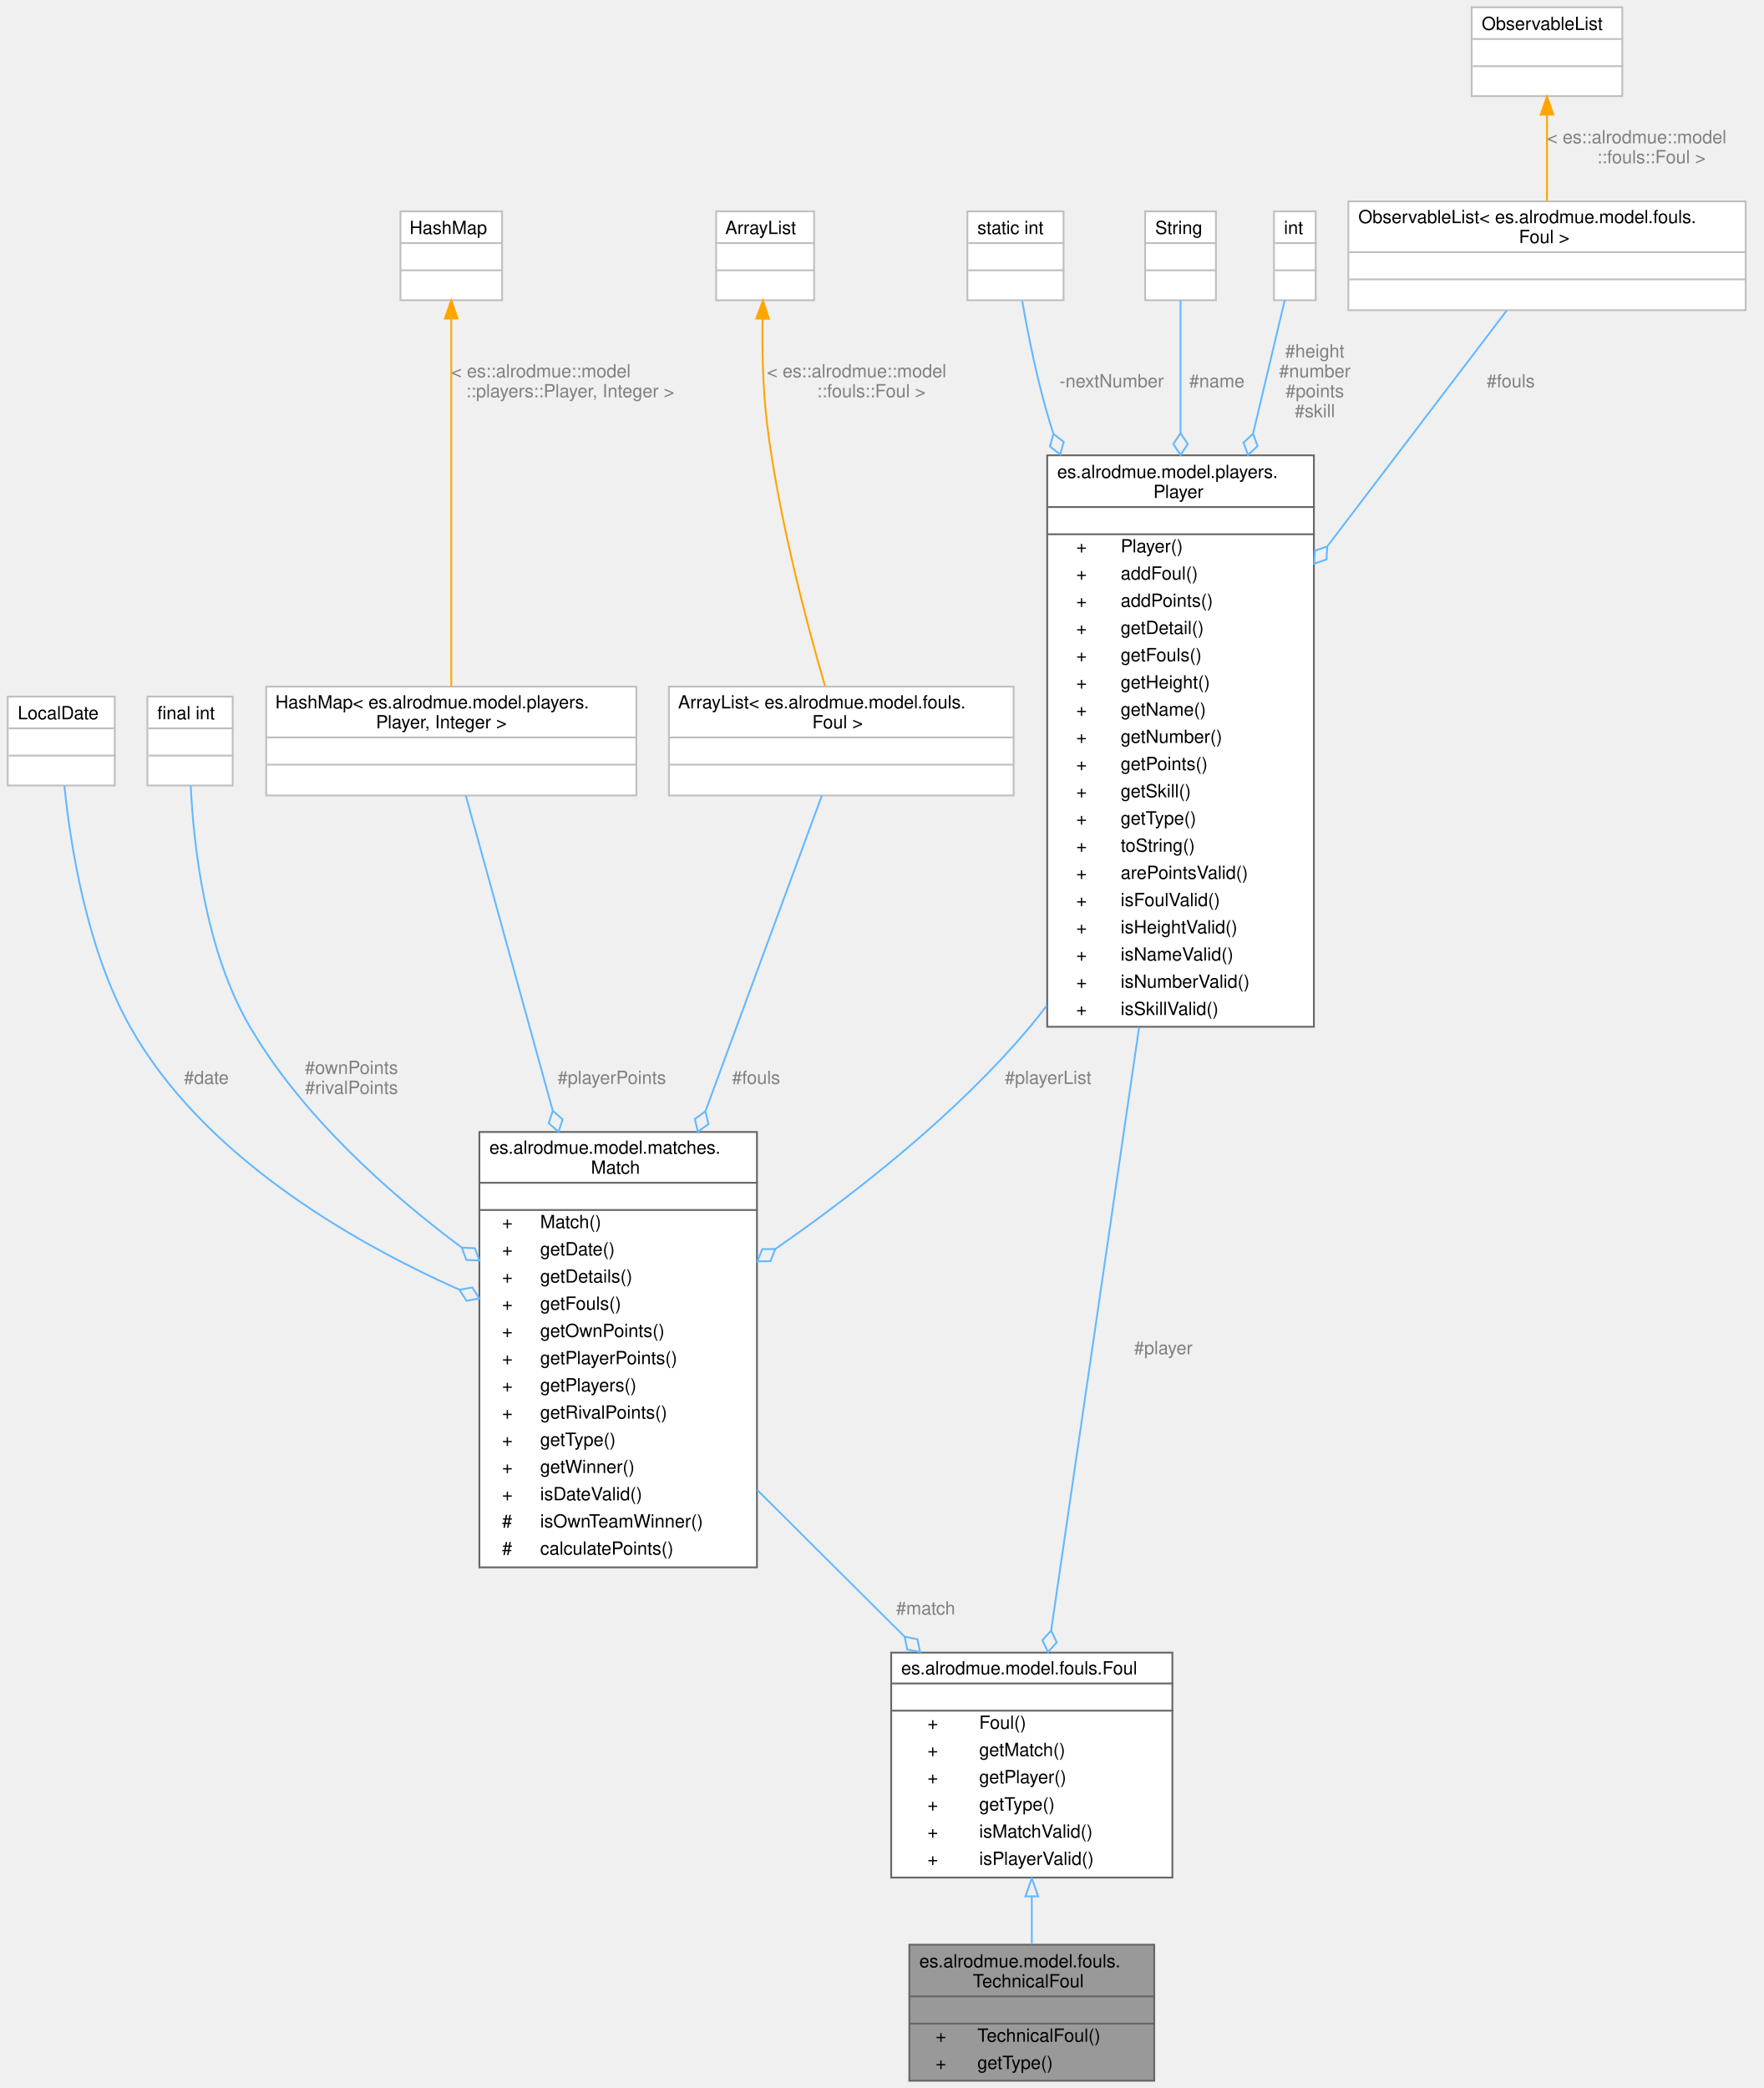
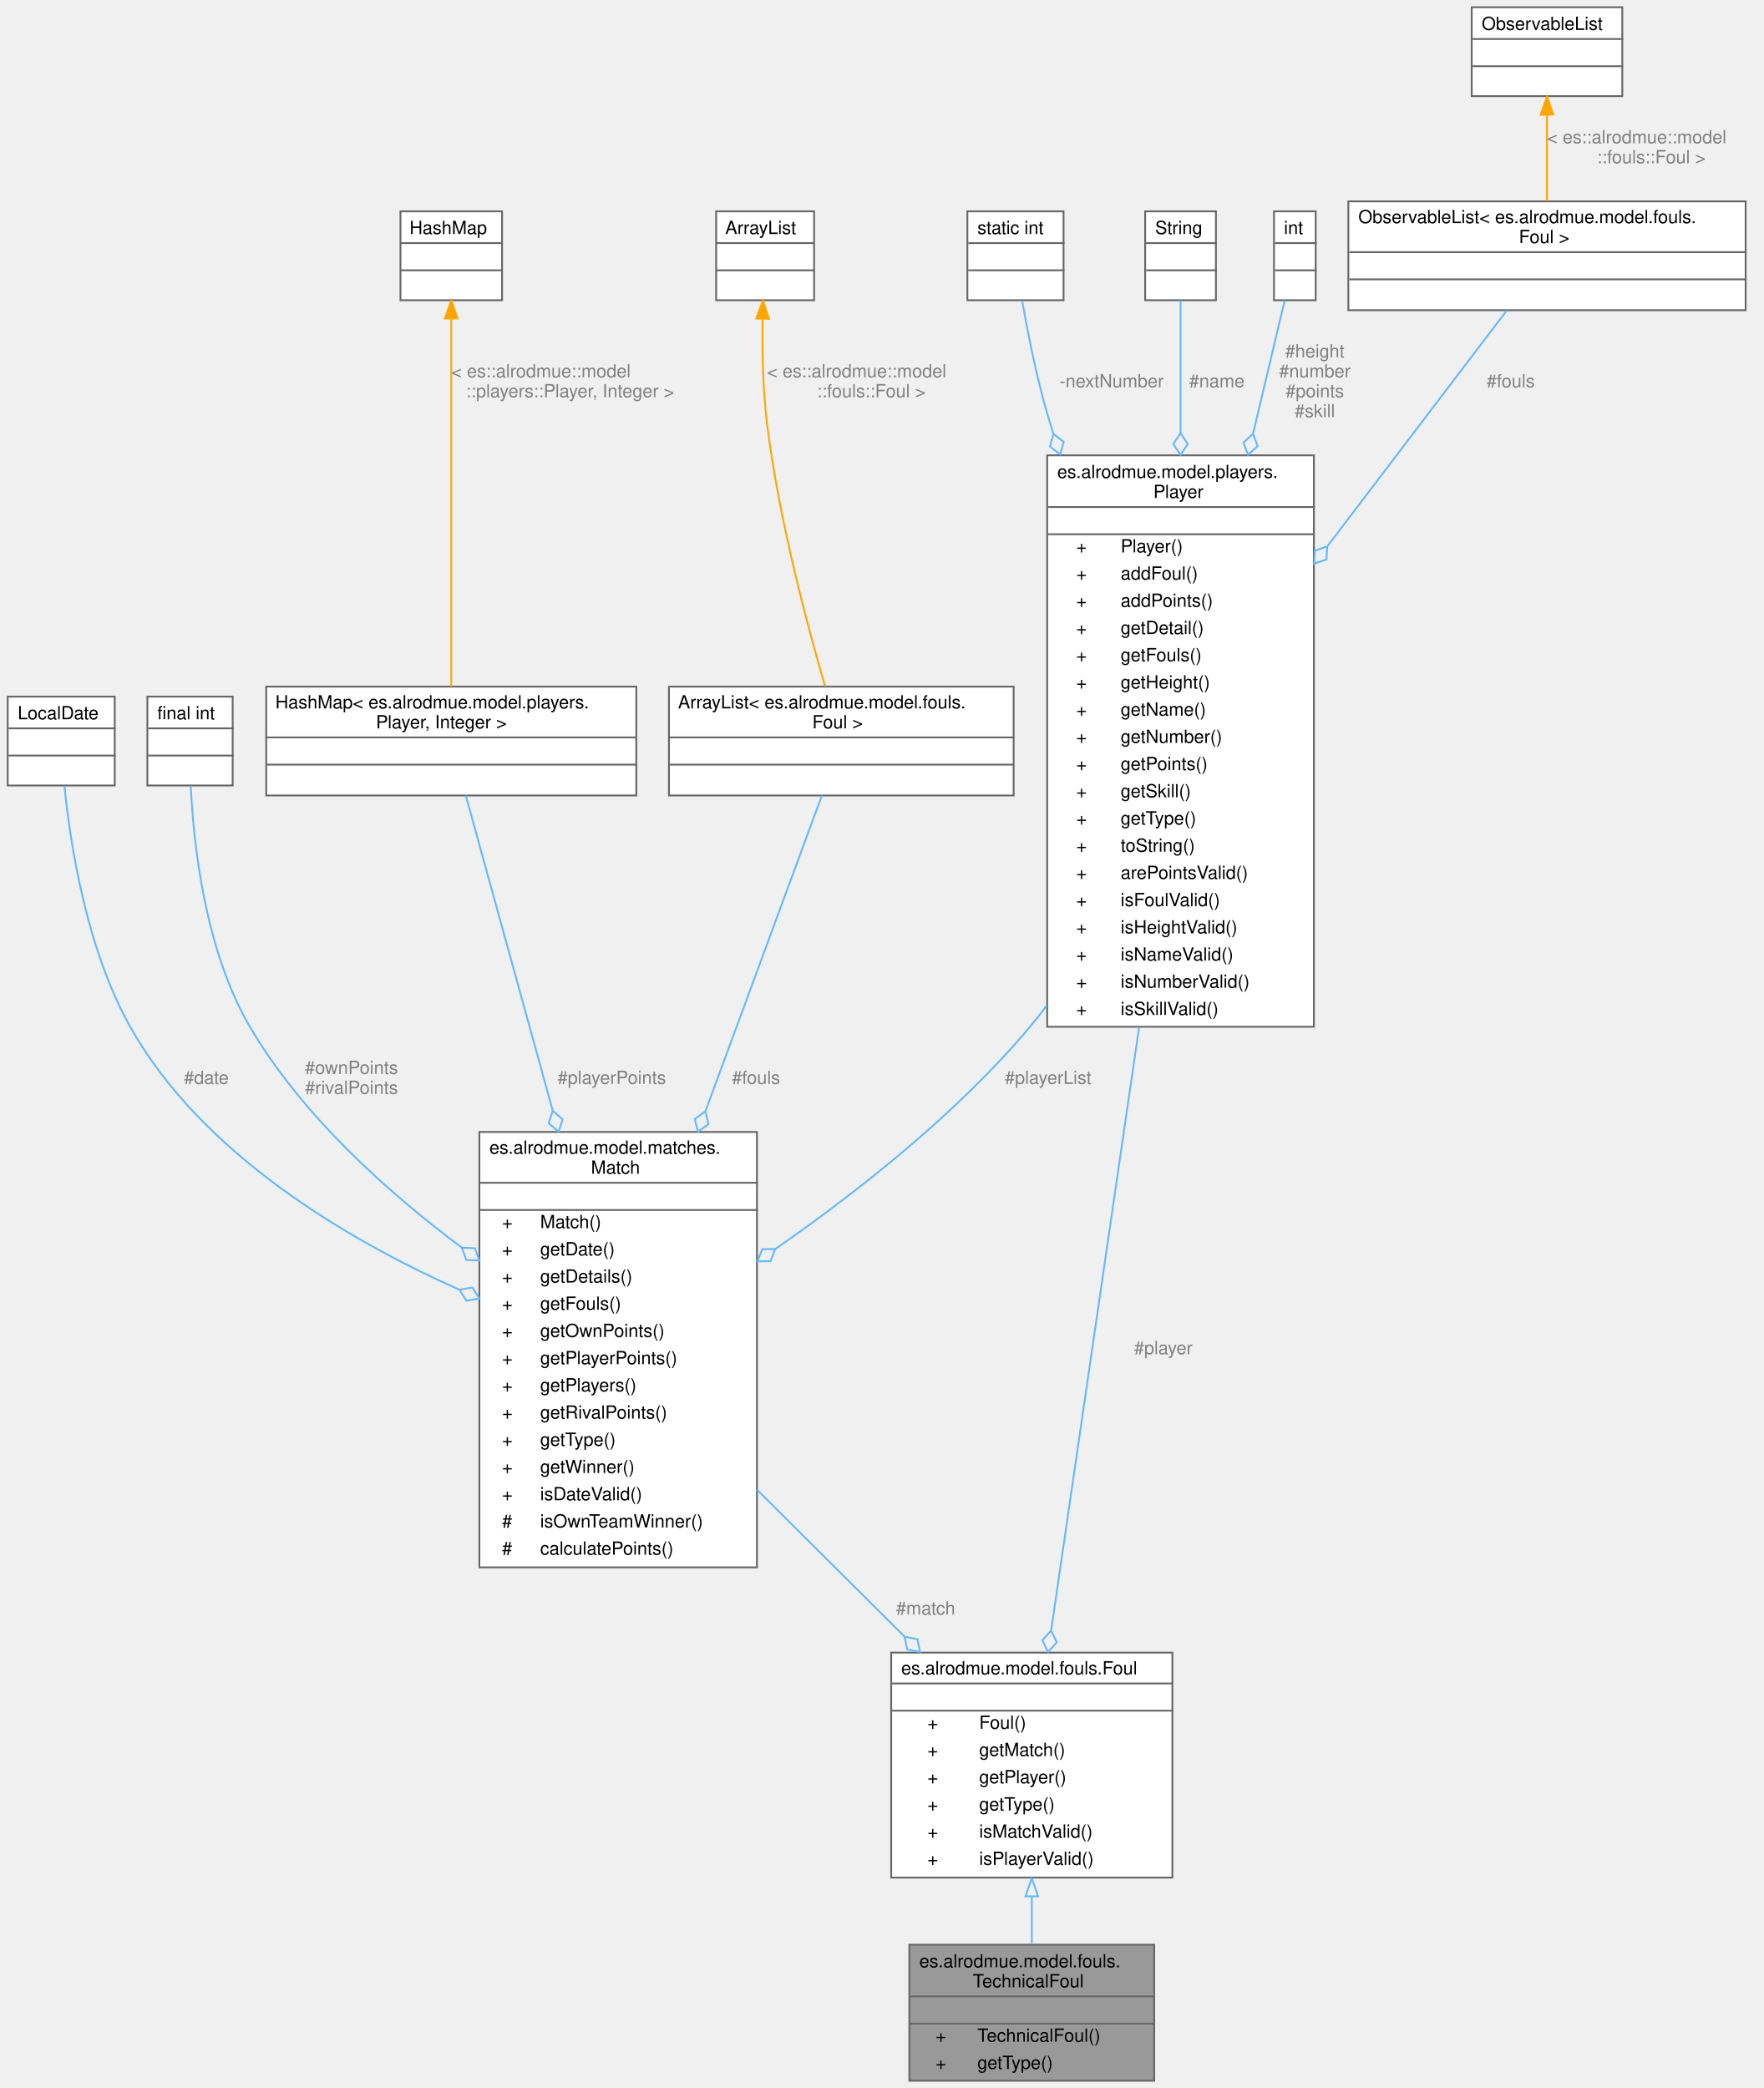
<svg xmlns="http://www.w3.org/2000/svg" xmlns:xlink="http://www.w3.org/1999/xlink" width="972pt" height="1151pt" viewBox="0.00 0.00 971.50 1151.00">
  <g id="graph0" class="graph" transform="scale(1 1) rotate(0) translate(4 1147)">
    <g id="Node000001" class="node">
      <g id="a_Node000001">
        <a xlink:title=" ">
          <polygon fill="#999999" stroke="transparent" points="632,-75 497,-75 497,0 632,0 632,-75" />
          <text text-anchor="start" x="502.5" y="-62.5" font-family="Helvetica,sans-Serif" font-size="10.00">es.alrodmue.model.fouls.</text>
          <text text-anchor="start" x="532" y="-51.5" font-family="Helvetica,sans-Serif" font-size="10.00">TechnicalFoul</text>
          <text text-anchor="start" x="563" y="-36.5" font-family="Helvetica,sans-Serif" font-size="10.00"> </text>
          <text text-anchor="start" x="511.5" y="-21.5" font-family="Helvetica,sans-Serif" font-size="10.00">+</text>
          <text text-anchor="start" x="534.5" y="-21.5" font-family="Helvetica,sans-Serif" font-size="10.00">TechnicalFoul()</text>
          <text text-anchor="start" x="511.5" y="-6.5" font-family="Helvetica,sans-Serif" font-size="10.00">+</text>
          <text text-anchor="start" x="534.5" y="-6.5" font-family="Helvetica,sans-Serif" font-size="10.00">getType()</text>
          <polygon fill="#666666" stroke="#666666" points="497.5,-46.5 497.5,-46.5 632.5,-46.5 632.5,-46.5 497.5,-46.5" />
          <polygon fill="#666666" stroke="#666666" points="497.5,-31.5 497.5,-31.5 632.5,-31.5 632.5,-31.5 497.5,-31.5" />
          <polygon fill="none" stroke="#666666" points="497,0 497,-75 632,-75 632,0 497,0" />
        </a>
      </g>
    </g>
    <g id="Node000002" class="node">
      <g id="a_Node000002">
        <a xlink:href="classes_1_1alrodmue_1_1model_1_1fouls_1_1Foul.xhtml" target="_top" xlink:title=" ">
          <polygon fill="white" stroke="transparent" points="642,-236 487,-236 487,-112 642,-112 642,-236" />
          <text text-anchor="start" x="492.5" y="-224" font-family="Helvetica,sans-Serif" font-size="10.00">es.alrodmue.model.fouls.Foul</text>
          <text text-anchor="start" x="563" y="-209" font-family="Helvetica,sans-Serif" font-size="10.00"> </text>
          <text text-anchor="start" x="507" y="-194" font-family="Helvetica,sans-Serif" font-size="10.00">+</text>
          <text text-anchor="start" x="535.5" y="-194" font-family="Helvetica,sans-Serif" font-size="10.00">Foul()</text>
          <text text-anchor="start" x="507" y="-179" font-family="Helvetica,sans-Serif" font-size="10.00">+</text>
          <text text-anchor="start" x="535.5" y="-179" font-family="Helvetica,sans-Serif" font-size="10.00">getMatch()</text>
          <text text-anchor="start" x="507" y="-164" font-family="Helvetica,sans-Serif" font-size="10.00">+</text>
          <text text-anchor="start" x="535.5" y="-164" font-family="Helvetica,sans-Serif" font-size="10.00">getPlayer()</text>
          <text text-anchor="start" x="507" y="-149" font-family="Helvetica,sans-Serif" font-size="10.00">+</text>
          <text text-anchor="start" x="535.5" y="-149" font-family="Helvetica,sans-Serif" font-size="10.00">getType()</text>
          <text text-anchor="start" x="507" y="-134" font-family="Helvetica,sans-Serif" font-size="10.00">+</text>
          <text text-anchor="start" x="535.5" y="-134" font-family="Helvetica,sans-Serif" font-size="10.00">isMatchValid()</text>
          <text text-anchor="start" x="507" y="-119" font-family="Helvetica,sans-Serif" font-size="10.00">+</text>
          <text text-anchor="start" x="535.5" y="-119" font-family="Helvetica,sans-Serif" font-size="10.00">isPlayerValid()</text>
          <polygon fill="#666666" stroke="#666666" points="487.5,-219 487.5,-219 642.5,-219 642.5,-219 487.5,-219" />
          <polygon fill="#666666" stroke="#666666" points="487.5,-204 487.5,-204 642.5,-204 642.5,-204 487.5,-204" />
          <polygon fill="none" stroke="#666666" points="487,-112 487,-236 642,-236 642,-112 487,-112" />
        </a>
      </g>
    </g>
    <g id="edge1_Node000001_Node000002" class="edge">
      <g id="a_edge1_Node000001_Node000002">
        <a xlink:title=" ">
          <path fill="none" stroke="#63b8ff" d="M564.5,-101.4C564.5,-92.32 564.5,-83.35 564.5,-75.16" />
          <polygon fill="none" stroke="#63b8ff" points="561,-101.65 564.5,-111.65 568,-101.65 561,-101.65" />
        </a>
      </g>
    </g>
    <g id="Node000003" class="node">
      <g id="a_Node000003">
        <a xlink:href="classes_1_1alrodmue_1_1model_1_1players_1_1Player.xhtml" target="_top" xlink:title=" ">
          <polygon fill="white" stroke="transparent" points="720,-896 573,-896 573,-581 720,-581 720,-896" />
          <text text-anchor="start" x="578.5" y="-883.5" font-family="Helvetica,sans-Serif" font-size="10.00">es.alrodmue.model.players.</text>
          <text text-anchor="start" x="631.5" y="-872.5" font-family="Helvetica,sans-Serif" font-size="10.00">Player</text>
          <text text-anchor="start" x="645" y="-857.5" font-family="Helvetica,sans-Serif" font-size="10.00"> </text>
          <text text-anchor="start" x="589" y="-842.5" font-family="Helvetica,sans-Serif" font-size="10.00">+</text>
          <text text-anchor="start" x="613.5" y="-842.5" font-family="Helvetica,sans-Serif" font-size="10.00">Player()</text>
          <text text-anchor="start" x="589" y="-827.5" font-family="Helvetica,sans-Serif" font-size="10.00">+</text>
          <text text-anchor="start" x="613.5" y="-827.5" font-family="Helvetica,sans-Serif" font-size="10.00">addFoul()</text>
          <text text-anchor="start" x="589" y="-812.5" font-family="Helvetica,sans-Serif" font-size="10.00">+</text>
          <text text-anchor="start" x="613.5" y="-812.5" font-family="Helvetica,sans-Serif" font-size="10.00">addPoints()</text>
          <text text-anchor="start" x="589" y="-797.5" font-family="Helvetica,sans-Serif" font-size="10.00">+</text>
          <text text-anchor="start" x="613.5" y="-797.5" font-family="Helvetica,sans-Serif" font-size="10.00">getDetail()</text>
          <text text-anchor="start" x="589" y="-782.5" font-family="Helvetica,sans-Serif" font-size="10.00">+</text>
          <text text-anchor="start" x="613.5" y="-782.5" font-family="Helvetica,sans-Serif" font-size="10.00">getFouls()</text>
          <text text-anchor="start" x="589" y="-767.5" font-family="Helvetica,sans-Serif" font-size="10.00">+</text>
          <text text-anchor="start" x="613.5" y="-767.5" font-family="Helvetica,sans-Serif" font-size="10.00">getHeight()</text>
          <text text-anchor="start" x="589" y="-752.5" font-family="Helvetica,sans-Serif" font-size="10.00">+</text>
          <text text-anchor="start" x="613.5" y="-752.5" font-family="Helvetica,sans-Serif" font-size="10.00">getName()</text>
          <text text-anchor="start" x="589" y="-737.5" font-family="Helvetica,sans-Serif" font-size="10.00">+</text>
          <text text-anchor="start" x="613.5" y="-737.5" font-family="Helvetica,sans-Serif" font-size="10.00">getNumber()</text>
          <text text-anchor="start" x="589" y="-722.5" font-family="Helvetica,sans-Serif" font-size="10.00">+</text>
          <text text-anchor="start" x="613.5" y="-722.5" font-family="Helvetica,sans-Serif" font-size="10.00">getPoints()</text>
          <text text-anchor="start" x="589" y="-707.5" font-family="Helvetica,sans-Serif" font-size="10.00">+</text>
          <text text-anchor="start" x="613.5" y="-707.5" font-family="Helvetica,sans-Serif" font-size="10.00">getSkill()</text>
          <text text-anchor="start" x="589" y="-692.5" font-family="Helvetica,sans-Serif" font-size="10.00">+</text>
          <text text-anchor="start" x="613.5" y="-692.5" font-family="Helvetica,sans-Serif" font-size="10.00">getType()</text>
          <text text-anchor="start" x="589" y="-677.5" font-family="Helvetica,sans-Serif" font-size="10.00">+</text>
          <text text-anchor="start" x="613.5" y="-677.5" font-family="Helvetica,sans-Serif" font-size="10.00">toString()</text>
          <text text-anchor="start" x="589" y="-662.5" font-family="Helvetica,sans-Serif" font-size="10.00">+</text>
          <text text-anchor="start" x="613.5" y="-662.5" font-family="Helvetica,sans-Serif" font-size="10.00">arePointsValid()</text>
          <text text-anchor="start" x="589" y="-647.5" font-family="Helvetica,sans-Serif" font-size="10.00">+</text>
          <text text-anchor="start" x="613.5" y="-647.5" font-family="Helvetica,sans-Serif" font-size="10.00">isFoulValid()</text>
          <text text-anchor="start" x="589" y="-632.5" font-family="Helvetica,sans-Serif" font-size="10.00">+</text>
          <text text-anchor="start" x="613.5" y="-632.5" font-family="Helvetica,sans-Serif" font-size="10.00">isHeightValid()</text>
          <text text-anchor="start" x="589" y="-617.5" font-family="Helvetica,sans-Serif" font-size="10.00">+</text>
          <text text-anchor="start" x="613.5" y="-617.5" font-family="Helvetica,sans-Serif" font-size="10.00">isNameValid()</text>
          <text text-anchor="start" x="589" y="-602.5" font-family="Helvetica,sans-Serif" font-size="10.00">+</text>
          <text text-anchor="start" x="613.5" y="-602.5" font-family="Helvetica,sans-Serif" font-size="10.00">isNumberValid()</text>
          <text text-anchor="start" x="589" y="-587.5" font-family="Helvetica,sans-Serif" font-size="10.00">+</text>
          <text text-anchor="start" x="613.5" y="-587.5" font-family="Helvetica,sans-Serif" font-size="10.00">isSkillValid()</text>
          <polygon fill="#666666" stroke="#666666" points="573.5,-867.5 573.5,-867.5 720.5,-867.5 720.5,-867.5 573.5,-867.5" />
          <polygon fill="#666666" stroke="#666666" points="573.5,-852.5 573.5,-852.5 720.5,-852.5 720.5,-852.5 573.5,-852.5" />
          <polygon fill="none" stroke="#666666" points="573,-581 573,-896 720,-896 720,-581 573,-581" />
        </a>
      </g>
    </g>
    <g id="edge2_Node000002_Node000003" class="edge">
      <g id="a_edge2_Node000002_Node000003">
        <a xlink:title=" ">
          <path fill="none" stroke="#63b8ff" d="M623.66,-580.81C607.8,-472.06 587.41,-332.17 575.18,-248.26" />
          <polygon fill="none" stroke="#63b8ff" points="575.17,-248.17 570.34,-242.81 573.44,-236.3 578.26,-241.66 575.17,-248.17" />
        </a>
      </g>
      <text text-anchor="middle" x="637" y="-400.5" font-family="Helvetica,sans-Serif" font-size="10.00" fill="grey"> #player</text>
    </g>
    <g id="Node000009" class="node">
      <g id="a_Node000009">
        <a xlink:href="classes_1_1alrodmue_1_1model_1_1matches_1_1Match.xhtml" target="_top" xlink:title=" ">
          <polygon fill="white" stroke="transparent" points="413,-523 260,-523 260,-283 413,-283 413,-523" />
          <text text-anchor="start" x="265.5" y="-511" font-family="Helvetica,sans-Serif" font-size="10.00">es.alrodmue.model.matches.</text>
          <text text-anchor="start" x="321.5" y="-500" font-family="Helvetica,sans-Serif" font-size="10.00">Match</text>
          <text text-anchor="start" x="335" y="-485" font-family="Helvetica,sans-Serif" font-size="10.00"> </text>
          <text text-anchor="start" x="272.5" y="-470" font-family="Helvetica,sans-Serif" font-size="10.00">+</text>
          <text text-anchor="start" x="293.5" y="-470" font-family="Helvetica,sans-Serif" font-size="10.00">Match()</text>
          <text text-anchor="start" x="272.5" y="-455" font-family="Helvetica,sans-Serif" font-size="10.00">+</text>
          <text text-anchor="start" x="293.5" y="-455" font-family="Helvetica,sans-Serif" font-size="10.00">getDate()</text>
          <text text-anchor="start" x="272.5" y="-440" font-family="Helvetica,sans-Serif" font-size="10.00">+</text>
          <text text-anchor="start" x="293.5" y="-440" font-family="Helvetica,sans-Serif" font-size="10.00">getDetails()</text>
          <text text-anchor="start" x="272.5" y="-425" font-family="Helvetica,sans-Serif" font-size="10.00">+</text>
          <text text-anchor="start" x="293.5" y="-425" font-family="Helvetica,sans-Serif" font-size="10.00">getFouls()</text>
          <text text-anchor="start" x="272.5" y="-410" font-family="Helvetica,sans-Serif" font-size="10.00">+</text>
          <text text-anchor="start" x="293.5" y="-410" font-family="Helvetica,sans-Serif" font-size="10.00">getOwnPoints()</text>
          <text text-anchor="start" x="272.5" y="-395" font-family="Helvetica,sans-Serif" font-size="10.00">+</text>
          <text text-anchor="start" x="293.5" y="-395" font-family="Helvetica,sans-Serif" font-size="10.00">getPlayerPoints()</text>
          <text text-anchor="start" x="272.5" y="-380" font-family="Helvetica,sans-Serif" font-size="10.00">+</text>
          <text text-anchor="start" x="293.5" y="-380" font-family="Helvetica,sans-Serif" font-size="10.00">getPlayers()</text>
          <text text-anchor="start" x="272.5" y="-365" font-family="Helvetica,sans-Serif" font-size="10.00">+</text>
          <text text-anchor="start" x="293.5" y="-365" font-family="Helvetica,sans-Serif" font-size="10.00">getRivalPoints()</text>
          <text text-anchor="start" x="272.5" y="-350" font-family="Helvetica,sans-Serif" font-size="10.00">+</text>
          <text text-anchor="start" x="293.5" y="-350" font-family="Helvetica,sans-Serif" font-size="10.00">getType()</text>
          <text text-anchor="start" x="272.5" y="-335" font-family="Helvetica,sans-Serif" font-size="10.00">+</text>
          <text text-anchor="start" x="293.5" y="-335" font-family="Helvetica,sans-Serif" font-size="10.00">getWinner()</text>
          <text text-anchor="start" x="272.5" y="-320" font-family="Helvetica,sans-Serif" font-size="10.00">+</text>
          <text text-anchor="start" x="293.5" y="-320" font-family="Helvetica,sans-Serif" font-size="10.00">isDateValid()</text>
          <text text-anchor="start" x="272.5" y="-305" font-family="Helvetica,sans-Serif" font-size="10.00">#</text>
          <text text-anchor="start" x="293.5" y="-305" font-family="Helvetica,sans-Serif" font-size="10.00">isOwnTeamWinner()</text>
          <text text-anchor="start" x="272.5" y="-290" font-family="Helvetica,sans-Serif" font-size="10.00">#</text>
          <text text-anchor="start" x="293.5" y="-290" font-family="Helvetica,sans-Serif" font-size="10.00">calculatePoints()</text>
          <polygon fill="#666666" stroke="#666666" points="260.5,-495 260.5,-495 413.5,-495 413.5,-495 260.5,-495" />
          <polygon fill="#666666" stroke="#666666" points="260.5,-480 260.5,-480 413.5,-480 413.5,-480 260.5,-480" />
          <polygon fill="none" stroke="#666666" points="260,-283 260,-523 413,-523 413,-283 260,-283" />
        </a>
      </g>
    </g>
    <g id="edge11_Node000009_Node000003" class="edge">
      <g id="a_edge11_Node000009_Node000003">
        <a xlink:title=" ">
          <path fill="none" stroke="#63b8ff" d="M572.77,-592.7C569.75,-588.68 566.66,-584.77 563.5,-581 523.55,-533.38 468.84,-490.26 423.14,-458.5" />
          <polygon fill="none" stroke="#63b8ff" points="423.12,-458.49 415.91,-458.39 413.23,-451.69 420.44,-451.79 423.12,-458.49" />
        </a>
      </g>
      <text text-anchor="middle" x="573.5" y="-549.5" font-family="Helvetica,sans-Serif" font-size="10.00" fill="grey"> #playerList</text>
    </g>
    <g id="Node000004" class="node">
      <g id="a_Node000004">
        <a xlink:title=" ">
          <polygon fill="white" stroke="transparent" points="582,-1030.5 529,-1030.5 529,-981.5 582,-981.5 582,-1030.5" />
          <text text-anchor="start" x="534.5" y="-1018" font-family="Helvetica,sans-Serif" font-size="10.00">static int</text>
          <text text-anchor="start" x="554" y="-1003" font-family="Helvetica,sans-Serif" font-size="10.00"> </text>
          <text text-anchor="start" x="554" y="-988" font-family="Helvetica,sans-Serif" font-size="10.00"> </text>
-           <polygon fill="#bfbfbf" stroke="#bfbfbf" points="529.5,-1013 529.5,-1013 582.5,-1013 582.5,-1013 529.5,-1013" />
-           <polygon fill="#bfbfbf" stroke="#bfbfbf" points="529.5,-998 529.5,-998 582.5,-998 582.5,-998 529.5,-998" />
-           <polygon fill="none" stroke="#bfbfbf" points="529,-981.5 529,-1030.5 582,-1030.5 582,-981.5 529,-981.5" />
+           <polygon fill="#666666" stroke="#666666" points="529.5,-1013 529.5,-1013 582.5,-1013 582.5,-1013 529.5,-1013" />
+           <polygon fill="#666666" stroke="#666666" points="529.5,-998 529.5,-998 582.5,-998 582.5,-998 529.5,-998" />
+           <polygon fill="none" stroke="#666666" points="529,-981.5 529,-1030.5 582,-1030.5 582,-981.5 529,-981.5" />
        </a>
      </g>
    </g>
    <g id="edge3_Node000003_Node000004" class="edge">
      <g id="a_edge3_Node000003_Node000004">
        <a xlink:title=" ">
          <path fill="none" stroke="#63b8ff" d="M559.24,-981.13C562.43,-962.59 567.62,-936.37 574.5,-914 575.11,-912.01 575.74,-910.01 576.38,-908" />
          <polygon fill="none" stroke="#63b8ff" points="576.43,-907.84 574.51,-900.89 580.18,-896.44 582.11,-903.38 576.43,-907.84" />
        </a>
      </g>
      <text text-anchor="middle" x="608.5" y="-933.5" font-family="Helvetica,sans-Serif" font-size="10.00" fill="grey"> -nextNumber</text>
    </g>
    <g id="Node000005" class="node">
      <g id="a_Node000005">
        <a xlink:title=" ">
          <polygon fill="white" stroke="transparent" points="666,-1030.5 627,-1030.5 627,-981.5 666,-981.5 666,-1030.5" />
          <text text-anchor="start" x="632.5" y="-1018" font-family="Helvetica,sans-Serif" font-size="10.00">String</text>
          <text text-anchor="start" x="645" y="-1003" font-family="Helvetica,sans-Serif" font-size="10.00"> </text>
          <text text-anchor="start" x="645" y="-988" font-family="Helvetica,sans-Serif" font-size="10.00"> </text>
-           <polygon fill="#bfbfbf" stroke="#bfbfbf" points="627.5,-1013 627.5,-1013 666.5,-1013 666.5,-1013 627.5,-1013" />
-           <polygon fill="#bfbfbf" stroke="#bfbfbf" points="627.5,-998 627.5,-998 666.5,-998 666.5,-998 627.5,-998" />
-           <polygon fill="none" stroke="#bfbfbf" points="627,-981.5 627,-1030.5 666,-1030.5 666,-981.5 627,-981.5" />
+           <polygon fill="#666666" stroke="#666666" points="627.5,-1013 627.5,-1013 666.5,-1013 666.5,-1013 627.5,-1013" />
+           <polygon fill="#666666" stroke="#666666" points="627.5,-998 627.5,-998 666.5,-998 666.5,-998 627.5,-998" />
+           <polygon fill="none" stroke="#666666" points="627,-981.5 627,-1030.5 666,-1030.5 666,-981.5 627,-981.5" />
        </a>
      </g>
    </g>
    <g id="edge4_Node000003_Node000005" class="edge">
      <g id="a_edge4_Node000003_Node000005">
        <a xlink:title=" ">
          <path fill="none" stroke="#63b8ff" d="M646.5,-981.44C646.5,-963.54 646.5,-937.13 646.5,-908.27" />
          <polygon fill="none" stroke="#63b8ff" points="646.5,-908.22 642.5,-902.22 646.5,-896.22 650.5,-902.22 646.5,-908.22" />
        </a>
      </g>
      <text text-anchor="middle" x="666.5" y="-933.5" font-family="Helvetica,sans-Serif" font-size="10.00" fill="grey"> #name</text>
    </g>
    <g id="Node000006" class="node">
      <g id="a_Node000006">
        <a xlink:title=" ">
          <polygon fill="white" stroke="transparent" points="721,-1030.5 698,-1030.5 698,-981.5 721,-981.5 721,-1030.5" />
          <text text-anchor="start" x="703.5" y="-1018" font-family="Helvetica,sans-Serif" font-size="10.00">int</text>
          <text text-anchor="start" x="708" y="-1003" font-family="Helvetica,sans-Serif" font-size="10.00"> </text>
          <text text-anchor="start" x="708" y="-988" font-family="Helvetica,sans-Serif" font-size="10.00"> </text>
-           <polygon fill="#bfbfbf" stroke="#bfbfbf" points="698.5,-1013 698.5,-1013 721.5,-1013 721.5,-1013 698.5,-1013" />
-           <polygon fill="#bfbfbf" stroke="#bfbfbf" points="698.5,-998 698.5,-998 721.5,-998 721.5,-998 698.5,-998" />
-           <polygon fill="none" stroke="#bfbfbf" points="698,-981.5 698,-1030.5 721,-1030.5 721,-981.5 698,-981.5" />
+           <polygon fill="#666666" stroke="#666666" points="698.5,-1013 698.5,-1013 721.5,-1013 721.5,-1013 698.5,-1013" />
+           <polygon fill="#666666" stroke="#666666" points="698.5,-998 698.5,-998 721.5,-998 721.5,-998 698.5,-998" />
+           <polygon fill="none" stroke="#666666" points="698,-981.5 698,-1030.5 721,-1030.5 721,-981.5 698,-981.5" />
        </a>
      </g>
    </g>
    <g id="edge5_Node000003_Node000006" class="edge">
      <g id="a_edge5_Node000003_Node000006">
        <a xlink:title=" ">
          <path fill="none" stroke="#63b8ff" d="M703.91,-981.44C699.66,-963.54 693.4,-937.13 686.55,-908.27" />
          <polygon fill="none" stroke="#63b8ff" points="686.46,-907.9 681.18,-902.98 683.69,-896.22 688.96,-901.13 686.46,-907.9" />
        </a>
      </g>
      <text text-anchor="middle" x="720.5" y="-950" font-family="Helvetica,sans-Serif" font-size="10.00" fill="grey"> #height</text>
      <text text-anchor="middle" x="720.5" y="-939" font-family="Helvetica,sans-Serif" font-size="10.00" fill="grey">#number</text>
      <text text-anchor="middle" x="720.5" y="-928" font-family="Helvetica,sans-Serif" font-size="10.00" fill="grey">#points</text>
      <text text-anchor="middle" x="720.5" y="-917" font-family="Helvetica,sans-Serif" font-size="10.00" fill="grey">#skill</text>
    </g>
    <g id="Node000007" class="node">
      <g id="a_Node000007">
        <a xlink:title=" ">
          <polygon fill="white" stroke="transparent" points="958,-1036 739,-1036 739,-976 958,-976 958,-1036" />
          <text text-anchor="start" x="744.5" y="-1024" font-family="Helvetica,sans-Serif" font-size="10.00">ObservableList&lt; es.alrodmue.model.fouls.</text>
          <text text-anchor="start" x="833" y="-1013" font-family="Helvetica,sans-Serif" font-size="10.00">Foul &gt;</text>
          <text text-anchor="start" x="847" y="-998" font-family="Helvetica,sans-Serif" font-size="10.00"> </text>
          <text text-anchor="start" x="847" y="-983" font-family="Helvetica,sans-Serif" font-size="10.00"> </text>
-           <polygon fill="#bfbfbf" stroke="#bfbfbf" points="739.5,-1008 739.5,-1008 958.5,-1008 958.5,-1008 739.5,-1008" />
-           <polygon fill="#bfbfbf" stroke="#bfbfbf" points="739.5,-993 739.5,-993 958.5,-993 958.5,-993 739.5,-993" />
-           <polygon fill="none" stroke="#bfbfbf" points="739,-976 739,-1036 958,-1036 958,-976 739,-976" />
+           <polygon fill="#666666" stroke="#666666" points="739.5,-1008 739.5,-1008 958.5,-1008 958.5,-1008 739.5,-1008" />
+           <polygon fill="#666666" stroke="#666666" points="739.5,-993 739.5,-993 958.5,-993 958.5,-993 739.5,-993" />
+           <polygon fill="none" stroke="#666666" points="739,-976 739,-1036 958,-1036 958,-976 739,-976" />
        </a>
      </g>
    </g>
    <g id="edge6_Node000003_Node000007" class="edge">
      <g id="a_edge6_Node000003_Node000007">
        <a xlink:title=" ">
          <path fill="none" stroke="#63b8ff" d="M826.3,-975.83C802.48,-944.51 763.22,-892.91 727.45,-845.9" />
          <polygon fill="none" stroke="#63b8ff" points="727.38,-845.81 720.56,-843.45 720.12,-836.26 726.93,-838.61 727.38,-845.81" />
        </a>
      </g>
      <text text-anchor="middle" x="828.5" y="-933.5" font-family="Helvetica,sans-Serif" font-size="10.00" fill="grey"> #fouls</text>
    </g>
    <g id="Node000008" class="node">
      <g id="a_Node000008">
        <a xlink:title=" ">
          <polygon fill="white" stroke="transparent" points="890,-1143 807,-1143 807,-1094 890,-1094 890,-1143" />
          <text text-anchor="start" x="812.5" y="-1130.5" font-family="Helvetica,sans-Serif" font-size="10.00">ObservableList</text>
          <text text-anchor="start" x="847" y="-1115.5" font-family="Helvetica,sans-Serif" font-size="10.00"> </text>
          <text text-anchor="start" x="847" y="-1100.5" font-family="Helvetica,sans-Serif" font-size="10.00"> </text>
-           <polygon fill="#bfbfbf" stroke="#bfbfbf" points="807.5,-1125.5 807.5,-1125.5 890.5,-1125.5 890.5,-1125.5 807.5,-1125.5" />
-           <polygon fill="#bfbfbf" stroke="#bfbfbf" points="807.5,-1110.5 807.5,-1110.5 890.5,-1110.5 890.5,-1110.5 807.5,-1110.5" />
-           <polygon fill="none" stroke="#bfbfbf" points="807,-1094 807,-1143 890,-1143 890,-1094 807,-1094" />
+           <polygon fill="#666666" stroke="#666666" points="807.5,-1125.5 807.5,-1125.5 890.5,-1125.5 890.5,-1125.5 807.5,-1125.5" />
+           <polygon fill="#666666" stroke="#666666" points="807.5,-1110.5 807.5,-1110.5 890.5,-1110.5 890.5,-1110.5 807.5,-1110.5" />
+           <polygon fill="none" stroke="#666666" points="807,-1094 807,-1143 890,-1143 890,-1094 807,-1094" />
        </a>
      </g>
    </g>
    <g id="edge7_Node000007_Node000008" class="edge">
      <g id="a_edge7_Node000007_Node000008">
        <a xlink:title=" ">
          <path fill="none" stroke="orange" d="M848.5,-1083.75C848.5,-1068.56 848.5,-1050.79 848.5,-1036.17" />
          <polygon fill="orange" stroke="orange" points="845,-1083.79 848.5,-1093.79 852,-1083.8 845,-1083.79" />
        </a>
      </g>
      <text text-anchor="start" x="848.5" y="-1068" font-family="Helvetica,sans-Serif" font-size="10.00" fill="grey"> &lt; es::alrodmue::model</text>
      <text text-anchor="middle" x="906" y="-1057" font-family="Helvetica,sans-Serif" font-size="10.00" fill="grey">::fouls::Foul &gt;</text>
    </g>
    <g id="edge8_Node000002_Node000009" class="edge">
      <g id="a_edge8_Node000002_Node000009">
        <a xlink:title=" ">
          <path fill="none" stroke="#63b8ff" d="M413.05,-325.78C439.32,-299.63 468.57,-270.5 494.31,-244.88" />
          <polygon fill="none" stroke="#63b8ff" points="494.39,-244.8 495.82,-237.73 502.9,-236.33 501.47,-243.4 494.39,-244.8" />
        </a>
      </g>
      <text text-anchor="middle" x="506" y="-257" font-family="Helvetica,sans-Serif" font-size="10.00" fill="grey"> #match</text>
    </g>
    <g id="Node000010" class="node">
      <g id="a_Node000010">
        <a xlink:title=" ">
          <polygon fill="white" stroke="transparent" points="59,-763 0,-763 0,-714 59,-714 59,-763" />
          <text text-anchor="start" x="5.5" y="-750.5" font-family="Helvetica,sans-Serif" font-size="10.00">LocalDate</text>
          <text text-anchor="start" x="28" y="-735.5" font-family="Helvetica,sans-Serif" font-size="10.00"> </text>
          <text text-anchor="start" x="28" y="-720.5" font-family="Helvetica,sans-Serif" font-size="10.00"> </text>
-           <polygon fill="#bfbfbf" stroke="#bfbfbf" points="0.5,-745.5 0.5,-745.5 59.5,-745.5 59.5,-745.5 0.5,-745.5" />
-           <polygon fill="#bfbfbf" stroke="#bfbfbf" points="0.5,-730.5 0.5,-730.5 59.5,-730.5 59.5,-730.5 0.5,-730.5" />
-           <polygon fill="none" stroke="#bfbfbf" points="0,-714 0,-763 59,-763 59,-714 0,-714" />
+           <polygon fill="#666666" stroke="#666666" points="0.5,-745.5 0.5,-745.5 59.5,-745.5 59.5,-745.5 0.5,-745.5" />
+           <polygon fill="#666666" stroke="#666666" points="0.5,-730.5 0.5,-730.5 59.5,-730.5 59.5,-730.5 0.5,-730.5" />
+           <polygon fill="none" stroke="#666666" points="0,-714 0,-763 59,-763 59,-714 0,-714" />
        </a>
      </g>
    </g>
    <g id="edge9_Node000009_Node000010" class="edge">
      <g id="a_edge9_Node000009_Node000010">
        <a xlink:title=" ">
          <path fill="none" stroke="#63b8ff" d="M31.25,-713.77C34.48,-681.79 43.4,-623.9 67.5,-581 106.76,-511.11 186.43,-463.98 248.93,-436.05" />
          <polygon fill="none" stroke="#63b8ff" points="248.99,-436.02 252.89,-429.95 259.99,-431.22 256.09,-437.29 248.99,-436.02" />
        </a>
      </g>
      <text text-anchor="middle" x="109.5" y="-549.5" font-family="Helvetica,sans-Serif" font-size="10.00" fill="grey"> #date</text>
    </g>
    <g id="Node000011" class="node">
      <g id="a_Node000011">
        <a xlink:title=" ">
          <polygon fill="white" stroke="transparent" points="124,-763 77,-763 77,-714 124,-714 124,-763" />
          <text text-anchor="start" x="82.5" y="-750.5" font-family="Helvetica,sans-Serif" font-size="10.00">final int</text>
          <text text-anchor="start" x="99" y="-735.5" font-family="Helvetica,sans-Serif" font-size="10.00"> </text>
          <text text-anchor="start" x="99" y="-720.5" font-family="Helvetica,sans-Serif" font-size="10.00"> </text>
-           <polygon fill="#bfbfbf" stroke="#bfbfbf" points="77.5,-745.5 77.5,-745.5 124.5,-745.5 124.5,-745.5 77.5,-745.5" />
-           <polygon fill="#bfbfbf" stroke="#bfbfbf" points="77.5,-730.5 77.5,-730.5 124.5,-730.5 124.5,-730.5 77.5,-730.5" />
-           <polygon fill="none" stroke="#bfbfbf" points="77,-714 77,-763 124,-763 124,-714 77,-714" />
+           <polygon fill="#666666" stroke="#666666" points="77.5,-745.5 77.5,-745.5 124.5,-745.5 124.5,-745.5 77.5,-745.5" />
+           <polygon fill="#666666" stroke="#666666" points="77.5,-730.5 77.5,-730.5 124.5,-730.5 124.5,-730.5 77.5,-730.5" />
+           <polygon fill="none" stroke="#666666" points="77,-714 77,-763 124,-763 124,-714 77,-714" />
        </a>
      </g>
    </g>
    <g id="edge10_Node000009_Node000011" class="edge">
      <g id="a_edge10_Node000009_Node000011">
        <a xlink:title=" ">
          <path fill="none" stroke="#63b8ff" d="M100.89,-713.82C102.41,-681.64 108.69,-623.27 133.5,-581 162.04,-532.37 208.73,-490.29 250.15,-459.37" />
          <polygon fill="none" stroke="#63b8ff" points="250.31,-459.24 252.79,-452.47 259.99,-452.15 257.52,-458.92 250.31,-459.24" />
        </a>
      </g>
      <text text-anchor="middle" x="189.5" y="-555" font-family="Helvetica,sans-Serif" font-size="10.00" fill="grey"> #ownPoints</text>
      <text text-anchor="middle" x="189.5" y="-544" font-family="Helvetica,sans-Serif" font-size="10.00" fill="grey">#rivalPoints</text>
    </g>
    <g id="Node000012" class="node">
      <g id="a_Node000012">
        <a xlink:title=" ">
          <polygon fill="white" stroke="transparent" points="346.5,-768.5 142.5,-768.5 142.5,-708.5 346.5,-708.5 346.5,-768.5" />
          <text text-anchor="start" x="147.5" y="-756.5" font-family="Helvetica,sans-Serif" font-size="10.00">HashMap&lt; es.alrodmue.model.players.</text>
          <text text-anchor="start" x="203" y="-745.5" font-family="Helvetica,sans-Serif" font-size="10.00">Player, Integer &gt;</text>
          <text text-anchor="start" x="242.5" y="-730.5" font-family="Helvetica,sans-Serif" font-size="10.00"> </text>
          <text text-anchor="start" x="242.5" y="-715.5" font-family="Helvetica,sans-Serif" font-size="10.00"> </text>
-           <polygon fill="#bfbfbf" stroke="#bfbfbf" points="142.5,-740.5 142.5,-740.5 346.5,-740.5 346.5,-740.5 142.5,-740.5" />
-           <polygon fill="#bfbfbf" stroke="#bfbfbf" points="142.5,-725.5 142.5,-725.5 346.5,-725.5 346.5,-725.5 142.5,-725.5" />
-           <polygon fill="none" stroke="#bfbfbf" points="142.5,-708.5 142.5,-768.5 346.5,-768.5 346.5,-708.5 142.5,-708.5" />
+           <polygon fill="#666666" stroke="#666666" points="142.5,-740.5 142.5,-740.5 346.5,-740.5 346.5,-740.5 142.5,-740.5" />
+           <polygon fill="#666666" stroke="#666666" points="142.5,-725.5 142.5,-725.5 346.5,-725.5 346.5,-725.5 142.5,-725.5" />
+           <polygon fill="none" stroke="#666666" points="142.5,-708.5 142.5,-768.5 346.5,-768.5 346.5,-708.5 142.5,-708.5" />
        </a>
      </g>
    </g>
    <g id="edge12_Node000009_Node000012" class="edge">
      <g id="a_edge12_Node000009_Node000012">
        <a xlink:title=" ">
          <path fill="none" stroke="#63b8ff" d="M252.5,-708.49C263.18,-669.77 282.79,-598.68 300.38,-534.93" />
          <polygon fill="none" stroke="#63b8ff" points="300.45,-534.68 298.19,-527.84 303.64,-523.12 305.9,-529.96 300.45,-534.68" />
        </a>
      </g>
      <text text-anchor="middle" x="333" y="-549.5" font-family="Helvetica,sans-Serif" font-size="10.00" fill="grey"> #playerPoints</text>
    </g>
    <g id="Node000013" class="node">
      <g id="a_Node000013">
        <a xlink:title=" ">
          <polygon fill="white" stroke="transparent" points="272.5,-1030.5 216.5,-1030.5 216.5,-981.5 272.5,-981.5 272.5,-1030.5" />
          <text text-anchor="start" x="221.5" y="-1018" font-family="Helvetica,sans-Serif" font-size="10.00">HashMap</text>
          <text text-anchor="start" x="242.5" y="-1003" font-family="Helvetica,sans-Serif" font-size="10.00"> </text>
          <text text-anchor="start" x="242.5" y="-988" font-family="Helvetica,sans-Serif" font-size="10.00"> </text>
-           <polygon fill="#bfbfbf" stroke="#bfbfbf" points="216.5,-1013 216.5,-1013 272.5,-1013 272.5,-1013 216.5,-1013" />
-           <polygon fill="#bfbfbf" stroke="#bfbfbf" points="216.5,-998 216.5,-998 272.5,-998 272.5,-998 216.5,-998" />
-           <polygon fill="none" stroke="#bfbfbf" points="216.5,-981.5 216.5,-1030.5 272.5,-1030.5 272.5,-981.5 216.5,-981.5" />
+           <polygon fill="#666666" stroke="#666666" points="216.5,-1013 216.5,-1013 272.5,-1013 272.5,-1013 216.5,-1013" />
+           <polygon fill="#666666" stroke="#666666" points="216.5,-998 216.5,-998 272.5,-998 272.5,-998 216.5,-998" />
+           <polygon fill="none" stroke="#666666" points="216.5,-981.5 216.5,-1030.5 272.5,-1030.5 272.5,-981.5 216.5,-981.5" />
        </a>
      </g>
    </g>
    <g id="edge13_Node000012_Node000013" class="edge">
      <g id="a_edge13_Node000012_Node000013">
        <a xlink:title=" ">
          <path fill="none" stroke="orange" d="M244.5,-971.29C244.5,-918.73 244.5,-818.15 244.5,-768.58" />
          <polygon fill="orange" stroke="orange" points="241,-971.44 244.5,-981.44 248,-971.44 241,-971.44" />
        </a>
      </g>
      <text text-anchor="start" x="244.5" y="-939" font-family="Helvetica,sans-Serif" font-size="10.00" fill="grey"> &lt; es::alrodmue::model</text>
      <text text-anchor="middle" x="310" y="-928" font-family="Helvetica,sans-Serif" font-size="10.00" fill="grey">::players::Player, Integer &gt;</text>
    </g>
    <g id="Node000014" class="node">
      <g id="a_Node000014">
        <a xlink:title=" ">
          <polygon fill="white" stroke="transparent" points="554.5,-768.5 364.5,-768.5 364.5,-708.5 554.5,-708.5 554.5,-768.5" />
          <text text-anchor="start" x="369.5" y="-756.5" font-family="Helvetica,sans-Serif" font-size="10.00">ArrayList&lt; es.alrodmue.model.fouls.</text>
          <text text-anchor="start" x="443.5" y="-745.5" font-family="Helvetica,sans-Serif" font-size="10.00">Foul &gt;</text>
          <text text-anchor="start" x="457.5" y="-730.5" font-family="Helvetica,sans-Serif" font-size="10.00"> </text>
          <text text-anchor="start" x="457.5" y="-715.5" font-family="Helvetica,sans-Serif" font-size="10.00"> </text>
-           <polygon fill="#bfbfbf" stroke="#bfbfbf" points="364.5,-740.5 364.5,-740.5 554.5,-740.5 554.5,-740.5 364.5,-740.5" />
-           <polygon fill="#bfbfbf" stroke="#bfbfbf" points="364.5,-725.5 364.5,-725.5 554.5,-725.5 554.5,-725.5 364.5,-725.5" />
-           <polygon fill="none" stroke="#bfbfbf" points="364.5,-708.5 364.5,-768.5 554.5,-768.5 554.5,-708.5 364.5,-708.5" />
+           <polygon fill="#666666" stroke="#666666" points="364.5,-740.5 364.5,-740.5 554.5,-740.5 554.5,-740.5 364.5,-740.5" />
+           <polygon fill="#666666" stroke="#666666" points="364.5,-725.5 364.5,-725.5 554.5,-725.5 554.5,-725.5 364.5,-725.5" />
+           <polygon fill="none" stroke="#666666" points="364.5,-708.5 364.5,-768.5 554.5,-768.5 554.5,-708.5 364.5,-708.5" />
        </a>
      </g>
    </g>
    <g id="edge14_Node000009_Node000014" class="edge">
      <g id="a_edge14_Node000009_Node000014">
        <a xlink:title=" ">
          <path fill="none" stroke="#63b8ff" d="M448.8,-708.49C434.49,-669.69 408.19,-598.39 384.64,-534.53" />
          <polygon fill="none" stroke="#63b8ff" points="384.58,-534.38 378.76,-530.13 380.43,-523.12 386.26,-527.36 384.58,-534.38" />
        </a>
      </g>
      <text text-anchor="middle" x="412.5" y="-549.5" font-family="Helvetica,sans-Serif" font-size="10.00" fill="grey"> #fouls</text>
    </g>
    <g id="Node000015" class="node">
      <g id="a_Node000015">
        <a xlink:title=" ">
          <polygon fill="white" stroke="transparent" points="444.5,-1030.5 390.5,-1030.5 390.5,-981.5 444.5,-981.5 444.5,-1030.5" />
          <text text-anchor="start" x="395.5" y="-1018" font-family="Helvetica,sans-Serif" font-size="10.00">ArrayList</text>
          <text text-anchor="start" x="415.5" y="-1003" font-family="Helvetica,sans-Serif" font-size="10.00"> </text>
          <text text-anchor="start" x="415.5" y="-988" font-family="Helvetica,sans-Serif" font-size="10.00"> </text>
-           <polygon fill="#bfbfbf" stroke="#bfbfbf" points="390.5,-1013 390.5,-1013 444.5,-1013 444.5,-1013 390.5,-1013" />
-           <polygon fill="#bfbfbf" stroke="#bfbfbf" points="390.5,-998 390.5,-998 444.5,-998 444.5,-998 390.5,-998" />
-           <polygon fill="none" stroke="#bfbfbf" points="390.5,-981.5 390.5,-1030.5 444.5,-1030.5 444.5,-981.5 390.5,-981.5" />
+           <polygon fill="#666666" stroke="#666666" points="390.5,-1013 390.5,-1013 444.5,-1013 444.5,-1013 390.5,-1013" />
+           <polygon fill="#666666" stroke="#666666" points="390.5,-998 390.5,-998 444.5,-998 444.5,-998 390.5,-998" />
+           <polygon fill="none" stroke="#666666" points="390.5,-981.5 390.5,-1030.5 444.5,-1030.5 444.5,-981.5 390.5,-981.5" />
        </a>
      </g>
    </g>
    <g id="edge15_Node000014_Node000015" class="edge">
      <g id="a_edge15_Node000014_Node000015">
        <a xlink:title=" ">
          <path fill="none" stroke="orange" d="M416.11,-971.21C415.85,-954.02 416.21,-932.83 418.5,-914 424.8,-862.1 440.49,-803.17 450.53,-768.78" />
          <polygon fill="orange" stroke="orange" points="412.62,-971.42 416.34,-981.34 419.61,-971.26 412.62,-971.42" />
        </a>
      </g>
      <text text-anchor="start" x="418.5" y="-939" font-family="Helvetica,sans-Serif" font-size="10.00" fill="grey"> &lt; es::alrodmue::model</text>
      <text text-anchor="middle" x="476" y="-928" font-family="Helvetica,sans-Serif" font-size="10.00" fill="grey">::fouls::Foul &gt;</text>
    </g>
  </g>
</svg>
